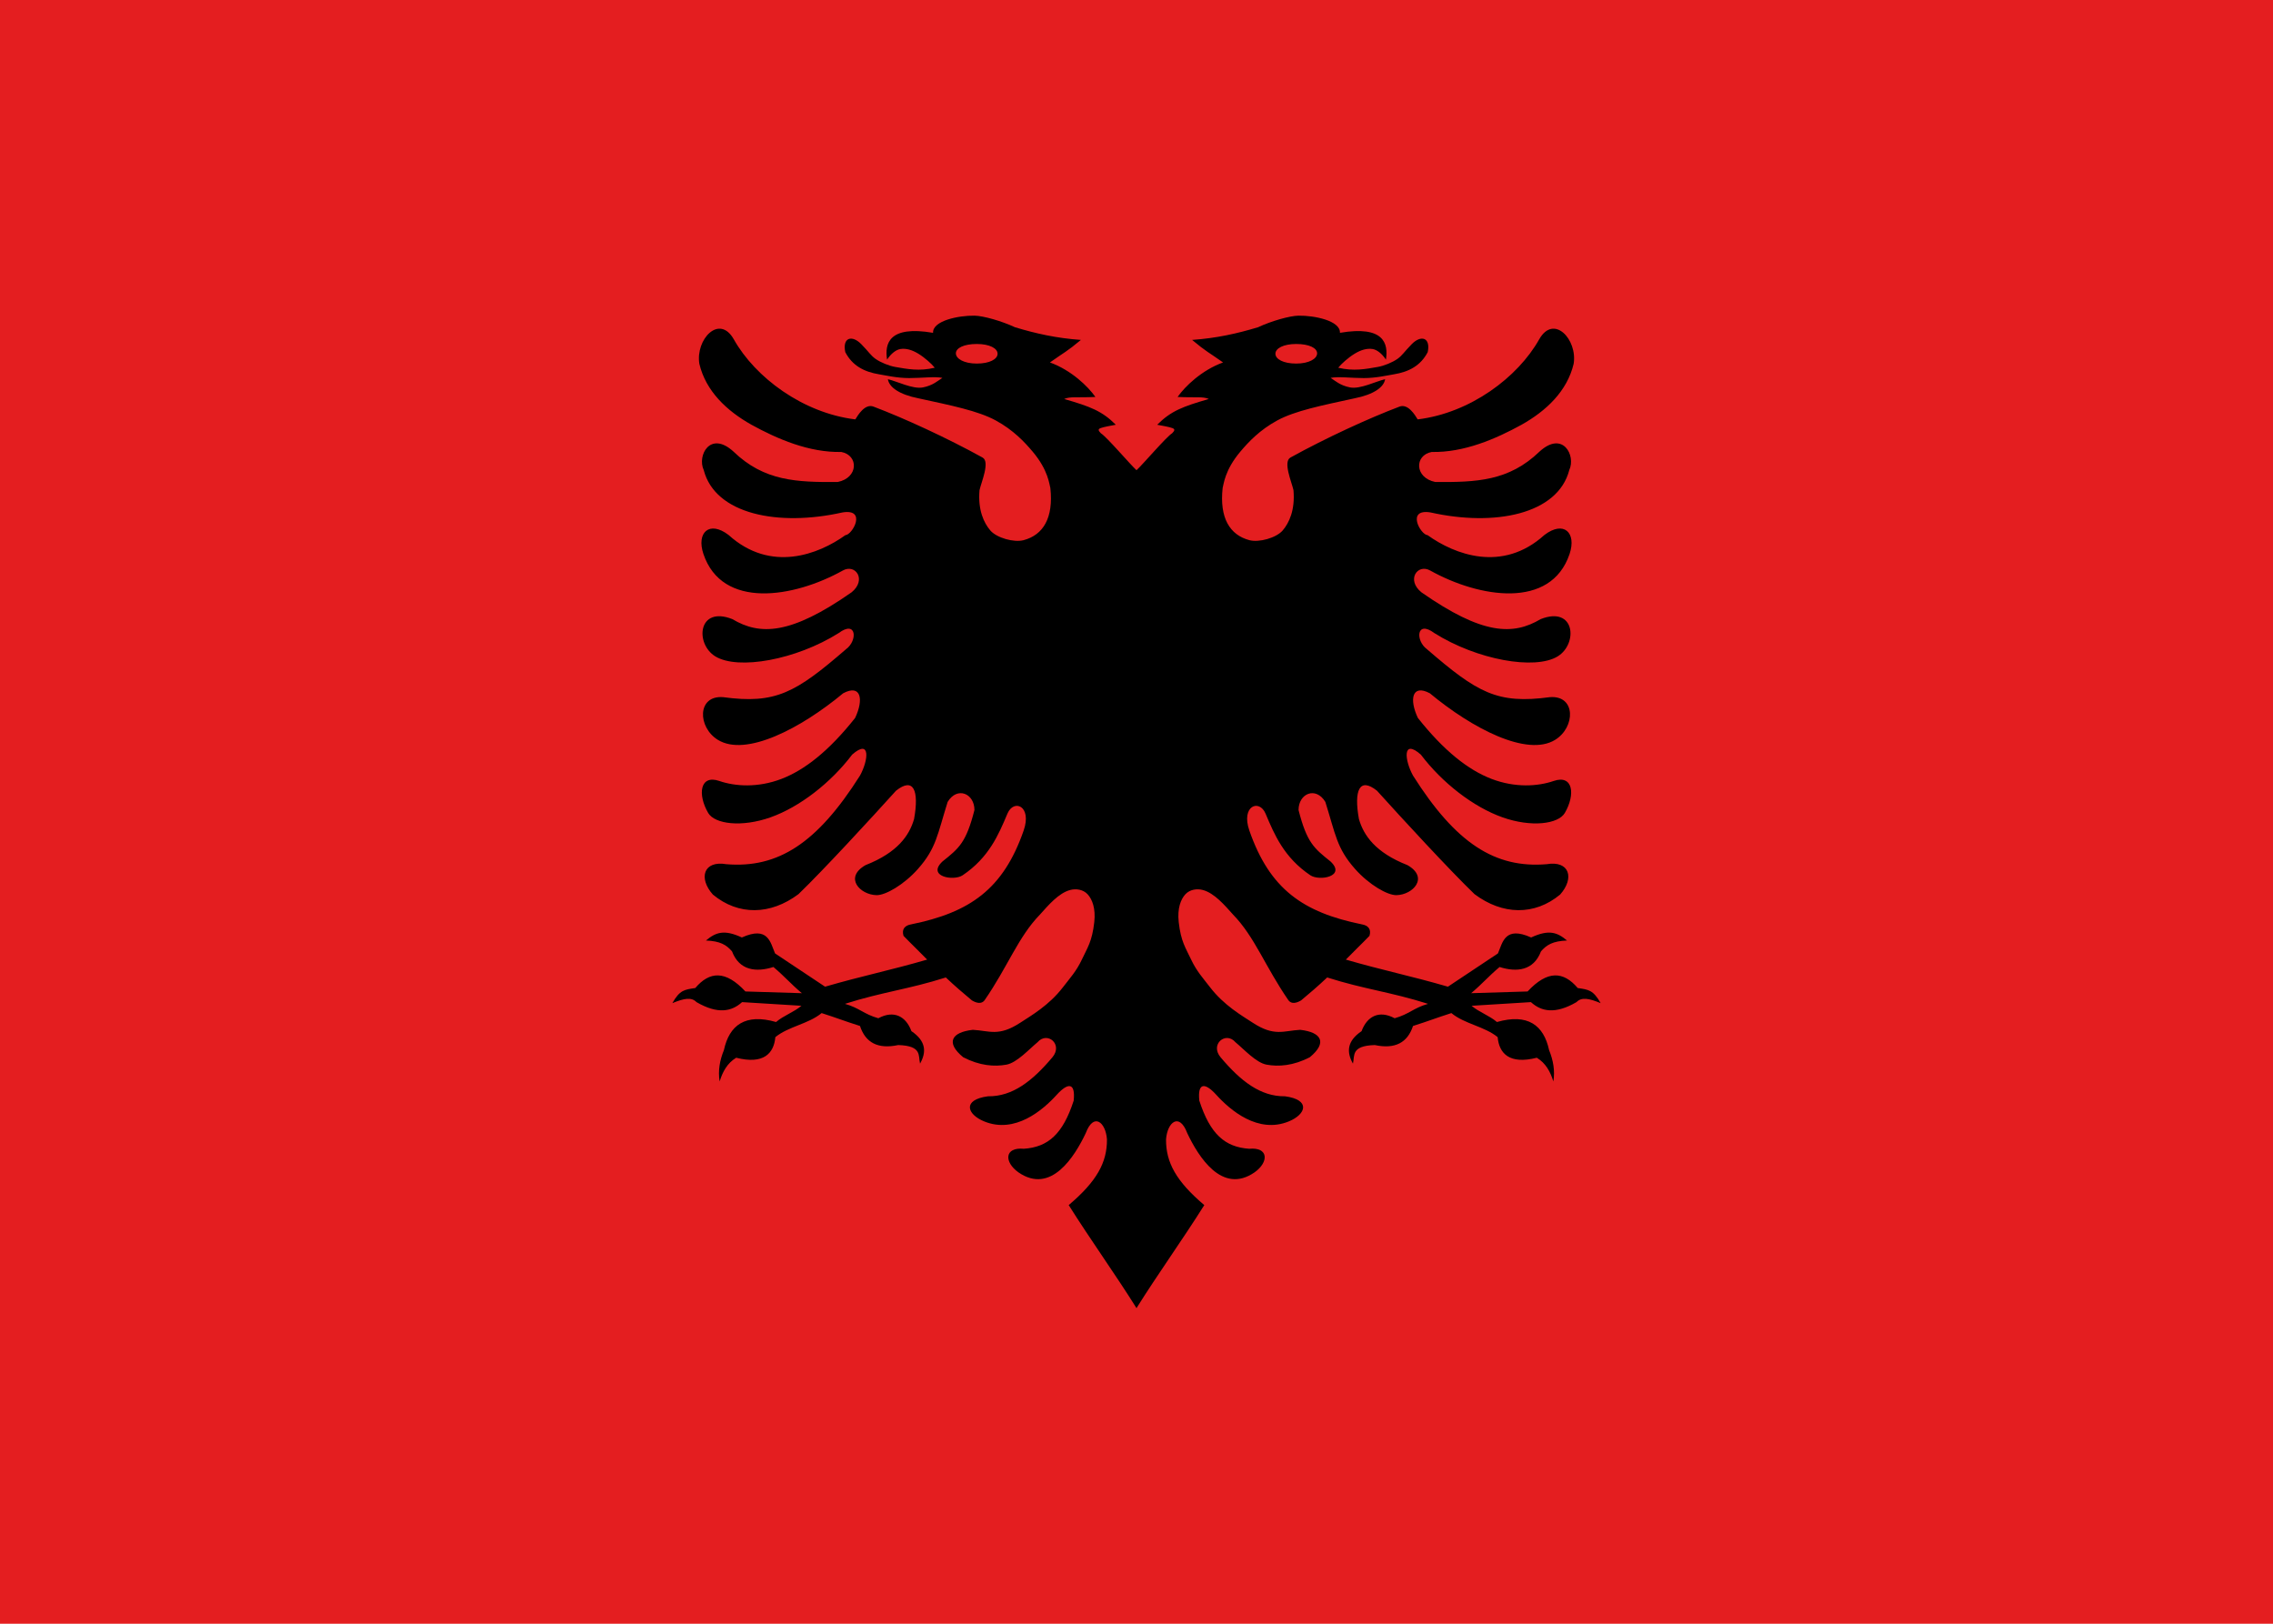
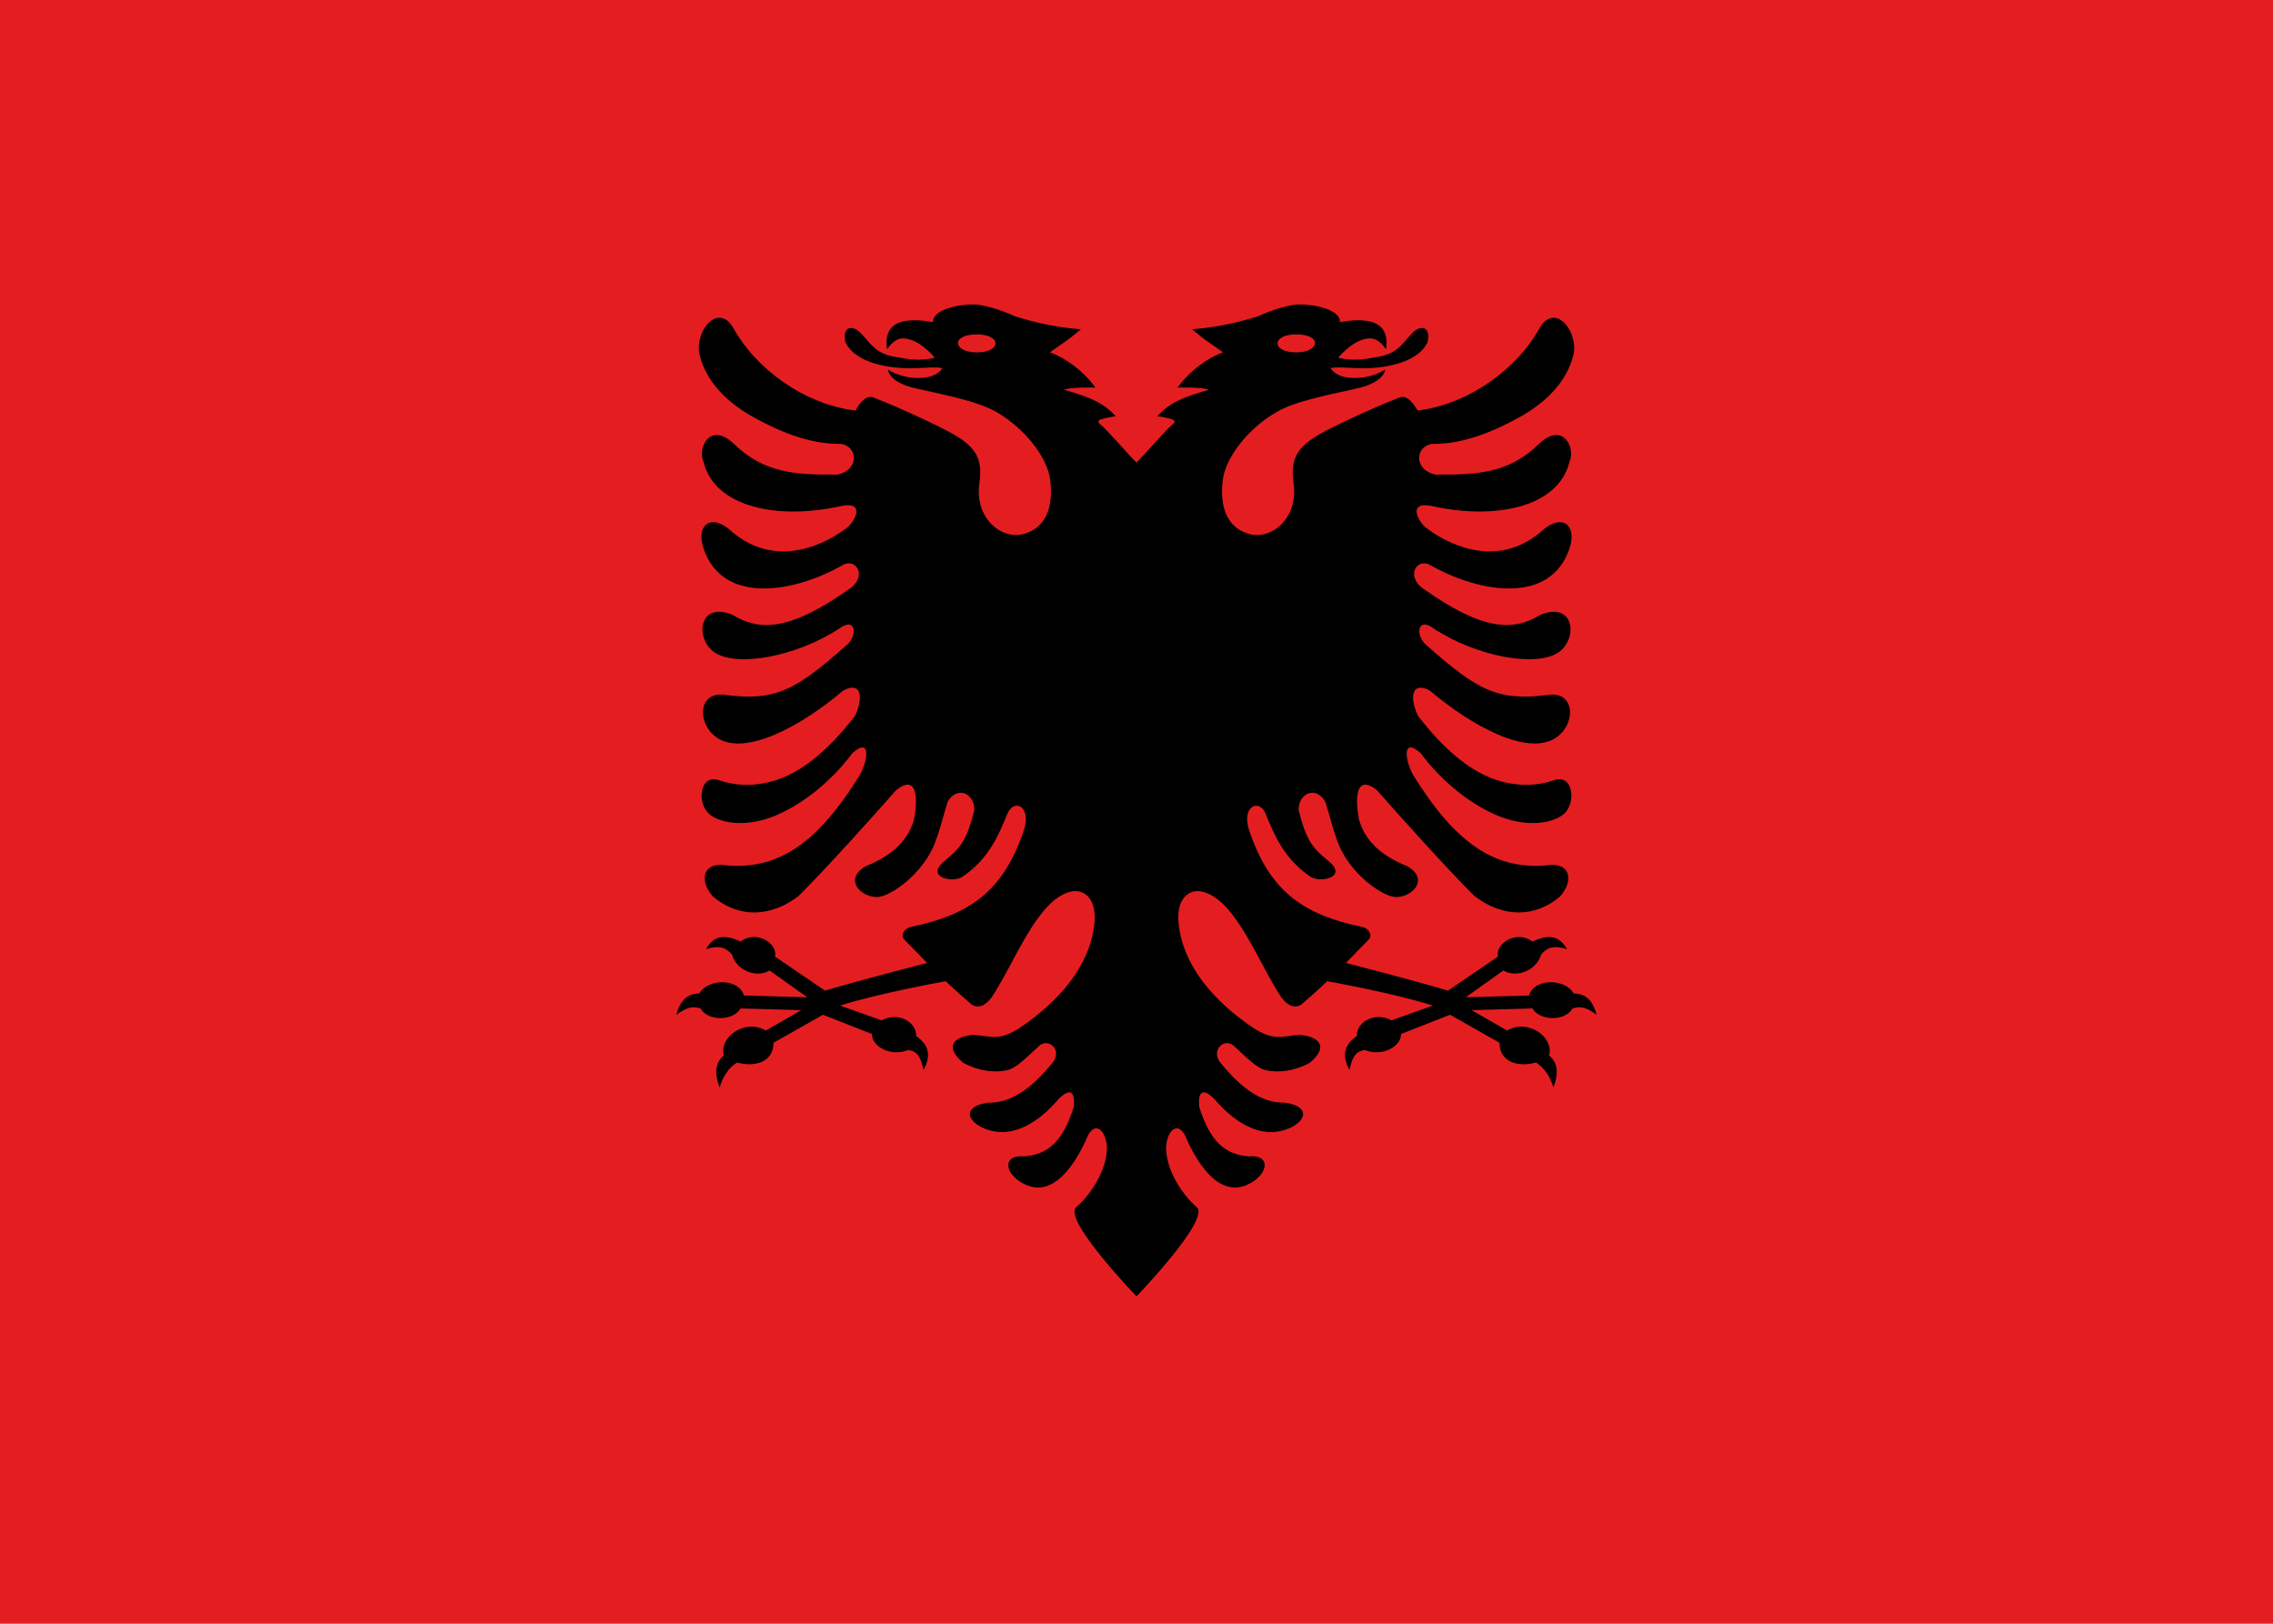
- <svg xmlns="http://www.w3.org/2000/svg" xmlns:xlink="http://www.w3.org/1999/xlink" width="700" height="500">
-   <rect width="700" height="500" fill="#e41e20" />
-   <path id="half" d="m300.094,97.204c-4.862-0.082-12.931,1.55-12.75,5.281-13.542-2.321-14.952,3.273-14.156,8.25,1.288-1.975,2.857-3.048,4.063-3.25,1.806-0.3,3.695,0.283,5.625,1.469,1.93,1.185,4.056,3.098,5,4.281-4.779,1.143-8.472,0.405-12.219-0.25-1.847-0.323-4.432-1.362-5.969-2.437-1.537-1.075-2.021-2.088-4.438-4.562-2.85-2.918-5.883-2.096-4.937,2.437,2.186,4.211,5.837,6.089,10.438,6.844,2.214,0.364,5.512,1.153,9.25,1.156,3.738,0.004,7.935-0.54,10.219-0.062-1.372,0.861-2.924,2.346-6,2.938-3.128,0.601-7.883-1.86-10.781-2.531,0.368,2.439,3.444,4.718,9.5,5.906,9.952,2.167,18.221,3.814,23.688,6.781,5.467,2.967,8.913,6.683,11.375,9.594,4.899,5.793,5.156,10.24,5.469,11.219,1.008,9.256-2.22,14.462-8.219,16.062-3,0.8-8.328-0.707-10.281-3-1.953-2.293-3.854-6.234-3.313-12.406,0.526-2.421,3.295-8.728,0.938-10.031-10.862-6.003-24.051-12.074-33.594-15.687-2.608-0.987-4.757,2.557-5.594,3.938-16.211-1.974-30.827-12.944-37.406-24.625-4.481-7.956-11.867,0.016-10.625,7.531,2.004,8.388,8.395,14.452,16.062,18.75,7.87,4.333,17.706,8.597,27.656,8.375,5.361,1.014,5.308,7.949-1.125,9.25-12.581,0.08-22.617-0.234-32.094-9.375-7.188-6.563-11.234,1.257-9.156,5.687,3.521,13.658,23.006,17.483,42.719,13.062,7.633-1.264,3.063,6.915,0.906,7-8.237,5.906-22.983,11.684-35.969-0.062-5.942-4.55-9.96-0.725-7.75,5.844,5.762,17.127,27.804,13.53,42.938,5.094,3.895-2.171,7.43,2.88,2.687,6.719-18.82,13.15-28.23,13.3-36.719,8.25-10.627-4.191-11.562,7.596-5.25,11.469,7.016,4.304,24.87,1.077,37.969-7.156,5.615-4.175,5.869,2.353,2.312,4.937-15.544,13.433-21.671,16.971-37.875,14.781-8.035-0.626-7.914,9.28-1.594,13.156,8.63,5.292,25.483-3.492,38.562-14.344,5.505-2.942,6.409,1.883,3.687,7.594-7.992,10.083-15.493,16.028-22.719,18.781-7.226,2.753-14.175,2.315-19.094,0.625-6-2.061-6.753,4.174-3.437,9.844,1.998,3.417,10.28,4.513,19.219,1.344,8.939-3.169,18.536-10.603,25.125-19.312,5.733-5.019,5.02,1.724,2.406,6.469-13.194,20.859-25.262,28.596-41.156,27.281-7.048-1.197-8.648,4.284-4.156,9.344,7.887,6.541,17.749,6.336,26.375-0.125,7.668-7.393,22.338-23.313,30.031-31.844,5.421-4.322,7.153-0.061,5.563,8.719-1.447,5.028-5.068,10.323-14.938,14.188-6.742,3.848-1.679,9.151,3.375,9.25,2.781,0.054,8.429-3.197,12.75-8.062,5.684-6.401,6.022-10.698,9.156-20.656,2.961-4.854,8.249-2.589,8.25,2.5-2.536,9.975-4.716,11.764-9.844,15.844-4.905,4.605,3.415,6.14,6.219,4.25,8.11-5.467,11.071-12.538,13.781-18.969,1.956-4.642,7.63-2.391,5,5.188-6.286,18.113-16.615,25.245-34.688,28.906-1.832,0.326-2.949,1.407-2.312,3.531,2.426,2.518,4.856,4.803,7.281,7.312-11.175,3.254-20.254,5.082-31.438,8.344-5.487-3.597-9.919-6.649-15.406-10.25-1.447-3.382-2.121-8.545-10.219-4.906-5.487-2.534-8.018-1.605-11.062,0.938,4.395,0.164,6.308,1.341,8.031,3.344,2.25,5.926,7.439,6.499,12.75,4.812,3.455,2.911,5.295,5.144,8.75,8.062-6.449-0.221-10.942-0.335-17.375-0.531-6.141-6.593-11.042-6.232-15.438-1.062-3.35,0.515-4.77,0.587-7.062,4.656,3.605-1.48,5.873-1.923,7.438-0.312,6.529,3.785,10.794,2.94,14.031,0,6.299,0.385,11.975,0.711,18.281,1.125-2.317,1.969-5.496,3.014-7.813,5-9.46-2.706-14.398,0.937-16.062,8.656-1.268,3.116-1.861,6.323-1.312,9.656,0.916-3.048,2.388-5.669,5.094-7.312,8.432,2.142,11.603-1.3,12.062-6.344,4.064-3.316,10.194-4.048,14.25-7.406,4.743,1.518,7.036,2.459,11.812,3.969,1.698,5.161,5.541,7.204,11.781,5.875,7.428,0.233,6.117,3.281,6.719,5.719,1.974-3.501,1.919-6.906-2.656-10-1.665-4.522-5.353-6.579-10.188-3.969-4.551-1.292-5.747-3.149-10.281-4.438,11.468-3.655,19.603-4.478,31.062-8.125,2.868,2.706,5.142,4.648,8.031,7.062,1.523,0.909,2.981,1.138,3.875,0,7.181-10.393,10.388-19.553,17.062-26.406,2.55-2.836,5.772-6.661,9.344-7.594,1.786-0.466,3.976-0.182,5.375,1.344,1.399,1.525,2.497,4.337,2.031,8.531-0.669,6.021-2.123,7.922-3.812,11.531-1.689,3.61-3.753,5.83-5.875,8.594-4.243,5.528-9.842,8.745-13.156,10.906-6.628,4.322-9.431,2.43-14.562,2.156-6.633,0.744-8.398,3.975-2.969,8.438,5.075,2.641,9.637,2.966,13.344,2.281,3.183-0.589,6.908-4.697,9.562-6.906,2.988-3.451,7.941,0.642,4.562,4.656-6.139,7.295-12.274,12.104-19.844,12-7.955,1.071-6.467,5.54-1.187,7.719,9.501,3.921,18.08-3.424,22.438-8.25,3.362-3.678,5.75-3.822,5.156,1.875-3.338,10.314-7.899,14.298-15.344,14.812-6.039-0.561-6.104,4.101-1.688,7.25,10.06,6.963,17.346-4.895,20.75-12.062,2.426-6.466,6.146-3.391,6.531,1.938,0.05,7.119-3.167,12.932-11.781,20.219,6.591,10.502,14.275,21.183,20.875,31.719l20.005-222.806-20-35.202c-2.083-1.923-9.128-10.223-10.969-11.375-0.671-0.717-1.08-1.224-0.094-1.594,0.954-0.357,3.186-0.758,4.687-1.031-4.242-4.249-7.877-5.612-15.906-7.937,1.957-0.833,3.86-0.348,9.625-0.625-2.289-3.249-7.4-8.225-14-10.625,4.359-3.099,5.208-3.306,9.531-6.937-7.487-0.531-13.88-1.957-20.312-3.906-4.067-1.902-9.715-3.516-12.469-3.563zm0.719,8.719c3.956,0,6.406,1.356,6.406,3,0,1.672-2.45,3.031-6.406,3.031-3.94,0-6.438-1.483-6.438-3.156,0.001-1.644,2.498-2.875,6.438-2.875z" fill="#000" />
-   <use xlink:href="#half" transform="matrix(-1,0,0,1,700,0)" />
+ <svg xmlns="http://www.w3.org/2000/svg" width="700" height="500">
+   <path d="M700 0H0v500h700z" fill="#e41e20" />
+   <g>
+     <path d="M368.556 371.726c-4.304-3.733-9.523-11.291-9.45-18.577.386-5.433 4.112-8.589 6.519-1.957 3.403 7.32 10.703 19.424 20.762 12.324 4.394-3.226 4.326-7.975-1.7-7.43-7.441-.51-12.011-4.605-15.341-15.146-.606-5.797 1.806-5.652 5.17-1.922 4.327 4.963 12.935 12.463 22.432 8.444 5.278-2.212 6.768-6.776-1.206-7.9-7.549.11-13.71-4.784-19.844-12.249-3.364-4.13 1.597-8.299 4.575-4.783 2.657 2.282 6.377 6.486 9.566 7.065 3.686.724 8.257.365 13.32-2.317 5.46-4.569 3.687-7.864-2.94-8.623-5.136.254-7.934 2.207-14.56-2.212-11.909-8.05-21.377-18.806-22.856-31.744-.972-8.508 3.603-11.085 7.407-10.106 10.347 2.661 17.114 21.996 24.272 32.617 2.344 3.06 4.497 3.11 6.02 2.167 2.872-2.462 5.165-4.486 8.036-7.238 0 0 21.06 3.784 32.528 7.522l-12.77 4.538c-4.834-2.67-10.67.209-10.67 4.84-4.575 3.165-4.207 6.873-2.232 10.454.602-2.493 1.115-5.73 4.73-6.161 5.158 2.133 11.168-.911 11.168-4.94l15.063-5.92 15.218 8.615c0 5.824 5.518 7.67 11.26 6.096 2.705 1.68 4.445 4.596 5.36 7.713 1.696-4.496 1.342-7.67-1.312-9.875 1.523-5.812-6.622-11.401-12.926-7.679l-10.949-6.287 18.74-.524c2.174 3.85 10.036 4.062 12.329 0 1.96-.537 3.616-.879 7.437 1.962-1.204-4.596-3.547-6.561-7.062-6.561-2.672-4.733-12.339-4.71-13.735.617l-19.516.543 11.58-8.245c4.322 2.552 10.387-.285 11.602-4.921 1.724-2.049 3.848-3.011 8.032-1.62-2.156-3.82-5.194-4.96-10.68-2.368-5.006-3.791-11.602.808-10.602 4.627l-15.406 10.482c-11.183-3.336-31.438-8.533-31.438-8.533 2.412-2.537 4.858-4.894 7.266-7.465.87-1.507-.46-3.261-2.305-3.626-18.071-3.73-28.418-11.015-34.687-29.53-2.623-7.755 3.046-10.072 4.995-5.329 2.695 6.597 5.669 13.807 13.784 19.39 2.798 1.957 11.128.36 6.201-4.315-5.103-4.204-7.3-6.012-9.814-16.233 0-5.178 5.278-7.5 8.222-2.537 3.15 10.182 3.472 14.566 9.175 21.127 4.321 4.964 9.956 8.3 12.754 8.225 5.034-.07 10.102-5.508 3.37-9.458-9.889-3.95-13.502-9.348-14.957-14.496-1.592-8.983.146-13.332 5.566-8.913 7.686 8.733 22.359 25.002 30.044 32.577 8.614 6.596 18.496 6.811 26.363.11 4.502-5.183 2.905-10.761-4.146-9.568-15.908 1.344-27.954-6.556-41.172-27.903-2.588-4.819-3.296-11.74 2.412-6.591 6.587 8.913 16.192 16.488 25.122 19.749 8.965 3.22 16.367 1.441 19.239-1.378 3.459-3.46 2.549-12.174-3.438-10.072-4.927 1.738-11.87 2.172-19.096-.62-7.232-2.826-14.742-8.913-22.715-19.239-2.73-5.832-1.841-10.76 3.686-7.755 13.076 11.09 29.942 20.074 38.55 14.676 6.343-3.95 6.45-14.097-1.592-13.442-16.196 2.207-22.324-1.379-37.88-15.11-3.54-2.647-3.297-9.353 2.338-5.074 13.076 8.444 30.933 11.74 37.95 7.32 6.308-3.95 5.385-16.018-5.245-11.744-8.506 5.183-17.895 5.038-36.709-8.404-4.746-3.95-1.206-9.098 2.69-6.886 15.133 8.624 37.174 12.319 42.91-5.218 2.232-6.701-1.806-10.616-7.724-5.977-13.003 12.03-27.744 6.122-35.996.07-2.363-1.393-6.699-8.444.918-7.136 19.702 4.494 39.19.58 42.735-13.372 2.055-4.53-1.988-12.539-9.18-5.832-9.458 9.347-19.487 9.672-32.1 9.602-6.416-1.343-6.484-8.409-1.098-9.458 9.956.215 19.77-4.134 27.636-8.553 7.69-4.42 14.068-10.616 16.09-19.205 1.24-7.68-6.168-15.834-10.63-7.68-6.592 11.92-21.192 23.155-37.423 25.182-.844-1.413-2.973-5.038-5.595-4.02-4.766 1.848-10.445 4.32-16.291 7.097-12.603 5.985-17.855 8.869-16.341 19.209 1.58 10.789-6.738 17.606-13.608 15.724-5.992-1.613-9.297-7.026-8.223-16.414.86-7.48 8.369-16.528 16.83-21.271 5.48-3.066 13.75-4.744 23.707-6.956 6.06-1.194 9.145-3.55 9.497-6.017 0 0-4.14 3.03-10.771 2.576-3.135-.225-5.235-1.603-6.026-3.01 2.305-.47 6.485.074 10.24.074 4.995-.04 16.591-1.158 19.667-8.19.957-4.638-2.09-5.472-4.926-2.5-3.047 3.21-4.302 6.096-10.415 7.175-3.721.654-7.442 1.413-12.227.254 2.695-3.2 6.978-6.476 10.63-5.872 1.201.2 2.798 1.308 4.077 3.3.781-5.073-.605-10.8-14.175-8.408.215-3.84-7.866-5.508-12.72-5.433-2.763.07-8.398 1.703-12.47 3.655-6.45 1.998-12.827 3.446-20.342 3.99 4.36 3.73 5.176 3.95 9.531 7.1-6.587 2.462-11.69 7.536-13.994 10.871 0 0 7.69-.214 9.639.654-8.047 2.352-11.66 3.765-15.913 8.115 1.489.254 3.72.689 4.677 1.053.997.36.738 1.014-.068 1.628-1.733 1.323-8.896 9.642-10.986 11.635-2.09-1.993-9.253-10.312-10.986-11.635-.806-.614-1.065-1.268-.068-1.628.957-.364 3.188-.799 4.677-1.053-4.253-4.35-7.866-5.763-15.913-8.115 1.948-.868 9.639-.654 9.639-.654-2.305-3.335-7.407-8.409-13.994-10.87 4.355-3.151 5.17-3.371 9.53-7.101-7.514-.544-13.89-1.992-20.34-3.99-4.073-1.952-9.708-3.585-12.472-3.655-4.853-.075-12.934 1.593-12.72 5.433-13.569-2.392-14.955 3.335-14.174 8.409 1.28-1.993 2.876-3.101 4.077-3.3 3.652-.605 7.935 2.67 10.63 5.871-4.785 1.159-8.506.4-12.227-.254-6.113-1.079-7.368-3.965-10.415-7.176-2.837-2.97-5.883-2.137-4.926 2.502 3.076 7.03 14.672 8.15 19.668 8.19 3.754 0 7.934-.545 10.239-.076-.791 1.408-2.89 2.786-6.026 3.011-6.63.455-10.771-2.576-10.771-2.576.351 2.466 3.437 4.823 9.497 6.017 9.956 2.212 18.228 3.89 23.706 6.956 8.462 4.743 15.972 13.791 16.831 21.271 1.074 9.388-2.231 14.801-8.223 16.414-6.87 1.882-15.188-4.935-13.608-15.724 1.514-10.34-3.738-13.224-16.34-19.209-5.847-2.776-11.526-5.25-16.292-7.097-2.622-1.018-4.75 2.607-5.595 4.02-16.231-2.027-30.83-13.263-37.422-25.182-4.463-8.154-11.87 0-10.63 7.68 2.021 8.589 8.398 14.786 16.089 19.205 7.866 4.419 17.68 8.768 27.636 8.553 5.386 1.049 5.318 8.115-1.098 9.458-12.613.07-22.642-.255-32.1-9.602-7.192-6.707-11.235 1.303-9.18 5.832 3.545 13.952 23.033 17.866 42.735 13.372 7.617-1.308 3.281 5.743.918 7.136-8.252 6.052-22.993 11.96-35.996-.07-5.918-4.639-9.956-.724-7.725 5.977 5.737 17.537 27.778 13.842 42.91 5.218 3.897-2.212 7.437 2.936 2.69 6.886-18.813 13.442-28.202 13.587-36.708 8.404-10.63-4.274-11.553 7.795-5.244 11.745 7.016 4.419 24.873 1.123 37.949-7.32 5.634-4.28 5.879 2.426 2.339 5.073-15.557 13.731-21.685 17.317-37.881 15.11-8.042-.655-7.935 9.492-1.592 13.442 8.608 5.398 25.474-3.585 38.55-14.676 5.527-3.006 6.416 1.923 3.686 7.755-7.973 10.326-15.483 16.413-22.715 19.24-7.226 2.791-14.17 2.357-19.096.619-5.987-2.102-6.897 6.613-3.438 10.072 2.872 2.82 10.274 4.599 19.239 1.378 8.93-3.26 18.535-10.836 25.122-19.75 5.708-5.147 5 1.773 2.412 6.592-13.218 21.347-25.264 29.247-41.172 27.903-7.05-1.193-8.648 4.385-4.146 9.568 7.867 6.701 17.75 6.486 26.363-.11 7.685-7.575 22.358-23.844 30.044-32.577 5.42-4.42 7.158-.07 5.566 8.913-1.455 5.148-5.068 10.546-14.956 14.496-6.733 3.95-1.665 9.388 3.37 9.458 2.797.074 8.432-3.261 12.753-8.225 5.703-6.561 6.025-10.945 9.175-21.127 2.944-4.963 8.222-2.641 8.222 2.537-2.514 10.221-4.711 12.029-9.814 16.233-4.927 4.674 3.403 6.272 6.201 4.315 8.115-5.583 11.089-12.793 13.784-19.39 1.949-4.743 7.618-2.426 4.995 5.328-6.27 18.516-16.616 25.801-34.687 29.531-1.846.365-3.174 2.12-2.305 3.626 2.407 2.571 4.854 4.928 7.266 7.465 0 0-20.255 5.197-31.438 8.533l-15.406-10.482c1-3.819-5.596-8.418-10.602-4.627-5.486-2.591-8.524-1.451-10.68 2.367 4.183-1.39 6.308-.428 8.032 1.62 1.215 4.637 7.28 7.474 11.602 4.922l11.58 8.245-19.516-.543c-1.396-5.328-11.063-5.35-13.735-.617-3.515 0-5.858 1.965-7.062 6.56 3.821-2.84 5.478-2.498 7.437-1.961 2.293 4.062 10.155 3.85 12.329 0l18.74.524-10.949 6.287c-6.304-3.722-14.45 1.867-12.926 7.68-2.654 2.204-3.008 5.378-1.313 9.874.916-3.117 2.656-6.032 5.362-7.713 5.74 1.574 11.259-.272 11.259-6.096l15.218-8.615 15.063 5.92c0 4.029 6.01 7.073 11.169 4.94 3.614.43 4.127 3.668 4.73 6.16 1.974-3.58 2.342-7.288-2.233-10.452 0-4.632-5.836-7.51-10.67-4.841l-12.77-4.538c11.468-3.738 32.528-7.522 32.528-7.522 2.871 2.752 5.164 4.776 8.035 7.238 1.524.944 3.677.894 6.02-2.167 7.159-10.621 13.926-29.956 24.273-32.617 3.804-.98 8.379 1.598 7.407 10.106-1.48 12.938-10.947 23.694-22.856 31.744-6.626 4.419-9.424 2.466-14.56 2.212-6.627.759-8.4 4.054-2.94 8.623 5.063 2.682 9.634 3.041 13.32 2.317 3.189-.58 6.91-4.784 9.566-7.066 2.978-3.515 7.939.655 4.575 4.784-6.133 7.465-12.295 12.359-19.844 12.25-7.974 1.123-6.484 5.687-1.206 7.899 9.497 4.02 18.105-3.48 22.432-8.444 3.364-3.73 5.776-3.875 5.17 1.922-3.33 10.541-7.9 14.636-15.341 15.145-6.026-.544-6.094 4.205-1.7 7.43 10.06 7.101 17.359-5.003 20.762-12.323 2.407-6.632 6.133-3.476 6.519 1.957.073 7.286-5.146 14.844-9.45 18.577C327.14 375.458 350 399.19 350 399.19s22.86-23.733 18.556-27.465zm30.635-268.759c-3.559 0-5.757 1.247-5.757 2.76 0 1.534 2.198 2.786 5.757 2.786 3.536 0 5.783-1.364 5.783-2.903 0-1.512-2.247-2.643-5.783-2.643zm-98.382 0c3.559 0 5.757 1.247 5.757 2.76 0 1.534-2.198 2.786-5.757 2.786-3.536 0-5.783-1.364-5.783-2.903 0-1.512 2.247-2.643 5.783-2.643z" fill-rule="evenodd" />
+   </g>
</svg>
